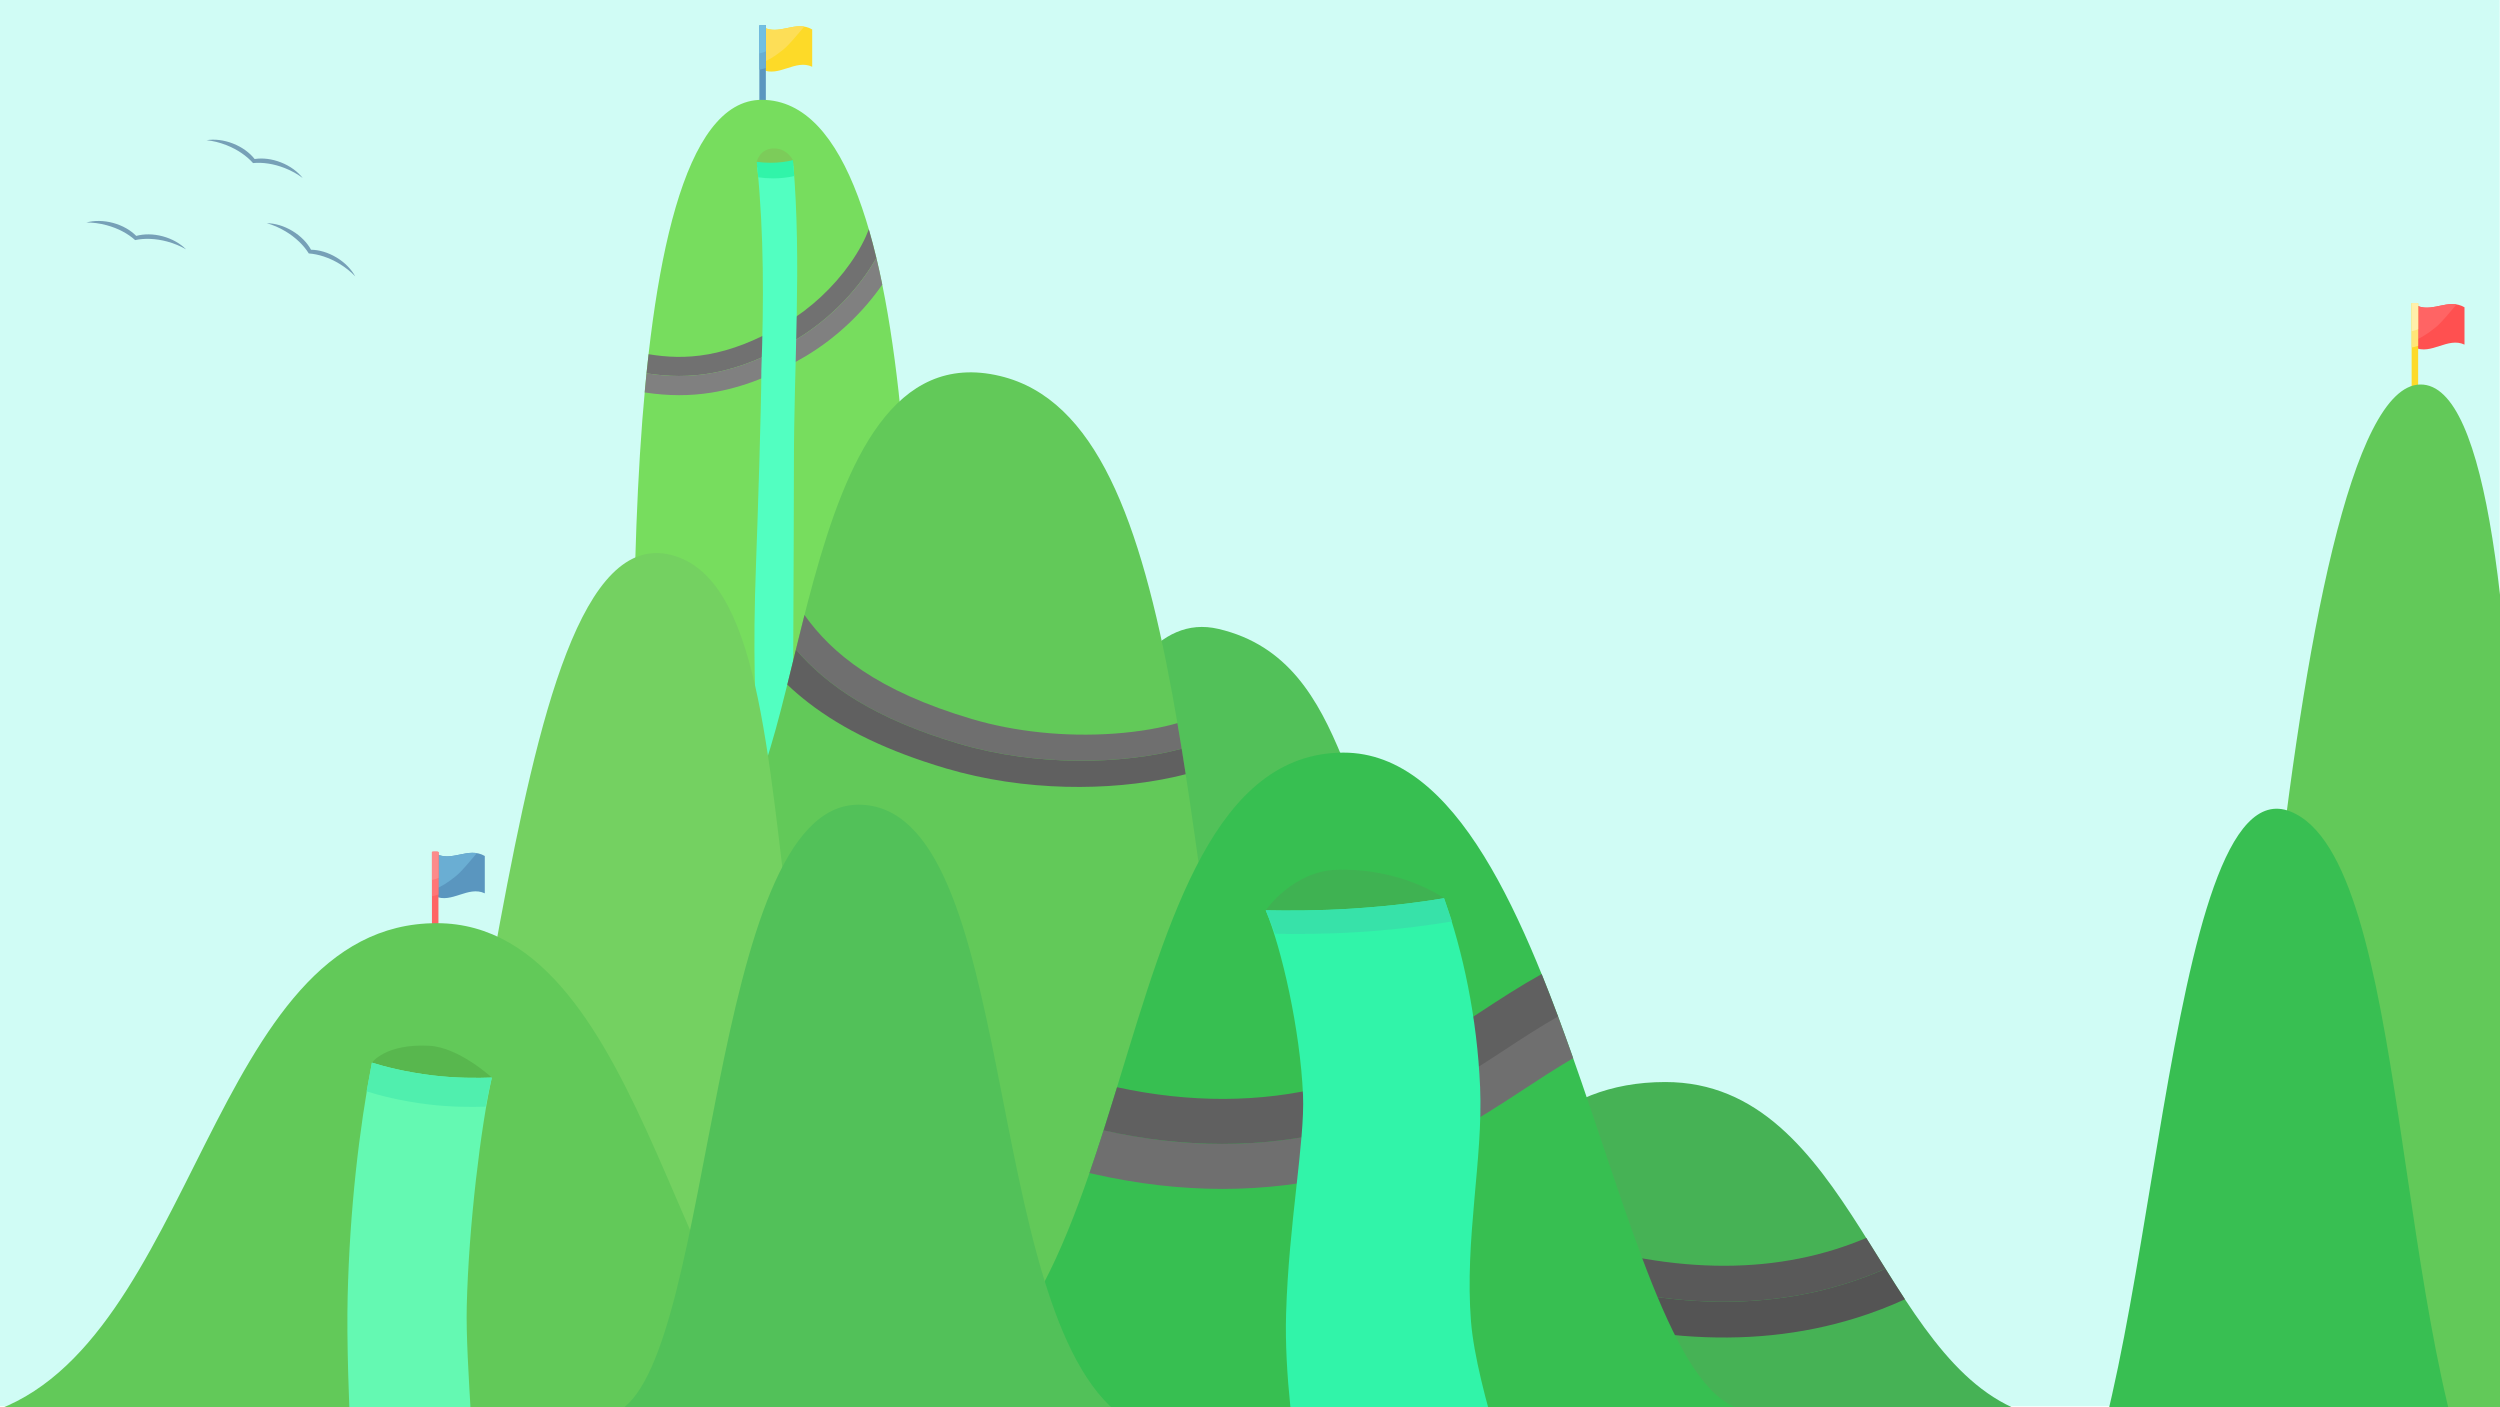
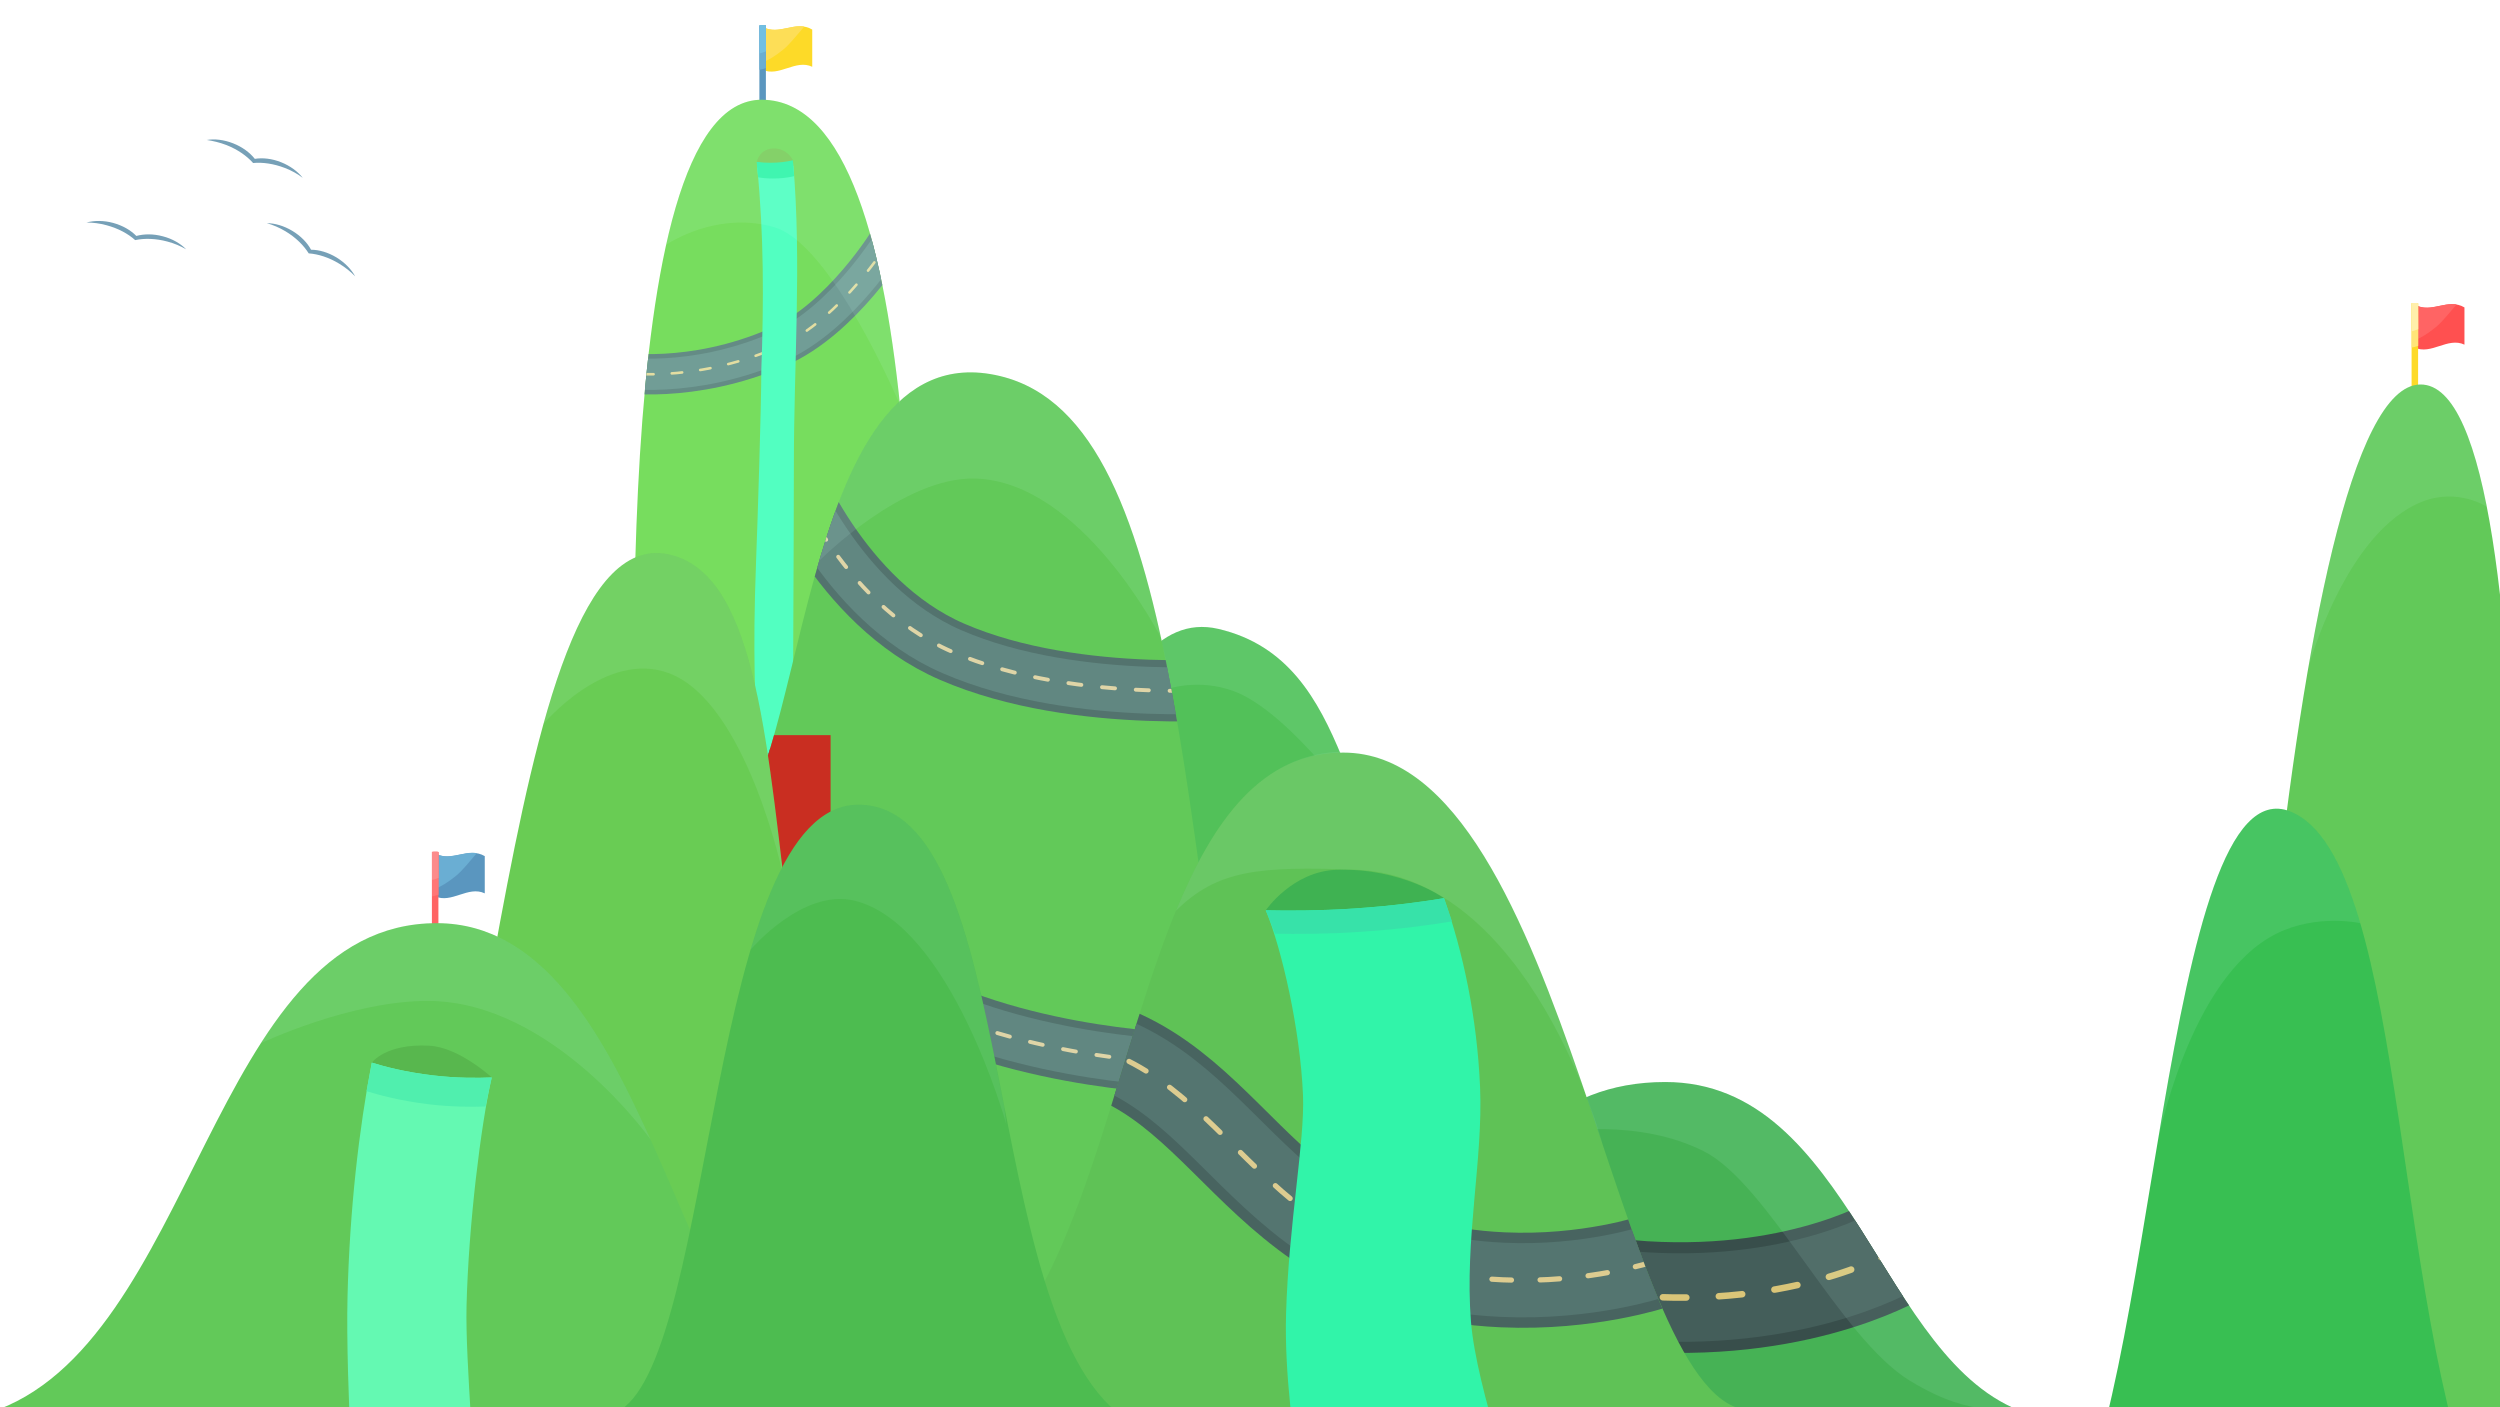
- <svg xmlns="http://www.w3.org/2000/svg" viewBox="0 0 1920 1080">
-   <defs>
-     <style>
-       .cls-1 {
-         fill: #606060;
-       }
- 
-       .cls-1, .cls-2, .cls-3, .cls-4, .cls-5, .cls-6, .cls-7, .cls-8, .cls-9, .cls-10, .cls-11, .cls-12, .cls-13, .cls-14, .cls-15, .cls-16, .cls-17, .cls-18, .cls-19, .cls-20, .cls-21, .cls-22, .cls-23, .cls-24, .cls-25, .cls-26, .cls-27, .cls-28, .cls-29, .cls-30, .cls-31, .cls-32, .cls-33, .cls-34 {
-         stroke-width: 0px;
-       }
- 
-       .cls-2 {
-         fill: #76a0b7;
-       }
- 
-       .cls-3 {
-         fill: #77dd5e;
-       }
- 
-       .cls-4 {
-         fill: #46b255;
-       }
- 
-       .cls-5 {
-         fill: #50efae;
-       }
- 
-       .cls-6 {
-         fill: #74d161;
-       }
- 
-       .cls-7 {
-         fill: #62c959;
-       }
- 
-       .cls-8 {
-         fill: #595959;
-       }
- 
-       .cls-9 {
-         fill: #58b74e;
-       }
- 
-       .cls-10 {
-         fill: #5a96bf;
-       }
- 
-       .cls-11 {
-         fill: gray;
-       }
- 
-       .cls-12 {
-         fill: #545454;
-       }
- 
-       .cls-13 {
-         fill: #52ffc1;
-       }
- 
-       .cls-14 {
-         fill: #52c159;
-       }
- 
-       .cls-15 {
-         fill: #6f6f6f;
-       }
- 
-       .cls-16 {
-         fill: #717171;
-       }
- 
-       .cls-17 {
-         fill: #37bf51;
-       }
- 
-       .cls-18 {
-         fill: #37e2a9;
-       }
- 
-       .cls-19 {
-         fill: #38bf52;
-       }
- 
-       .cls-20 {
-         fill: #31f4a9;
-       }
- 
-       .cls-21 {
-         fill: #3fb252;
-       }
- 
-       .cls-22 {
-         fill: #d0fcf5;
-       }
- 
-       .cls-23 {
-         fill: #64f9b2;
-       }
- 
-       .cls-24 {
-         fill: #fc8b8b;
-       }
- 
-       .cls-25 {
-         fill: #ff6464;
-       }
- 
-       .cls-26 {
-         fill: #ff7676;
-       }
- 
-       .cls-27 {
-         fill: #fdda28;
-       }
- 
-       .cls-28 {
-         fill: #fdde57;
-       }
- 
-       .cls-29 {
-         fill: #7ccc5a;
-       }
- 
-       .cls-30 {
-         fill: #6aaed3;
-       }
- 
-       .cls-31 {
-         fill: #71bfe2;
-       }
- 
-       .cls-32 {
-         fill: #ffefab;
-       }
- 
-       .cls-33 {
-         fill: #ffe578;
-       }
- 
-       .cls-34 {
-         fill: #ff5050;
-       }
-     </style>
-   </defs>
-   <g id="garage">
-     <rect class="cls-22" x="-.27" y="0" width="1920" height="1080" />
-   </g>
-   <g id="schedule_hills" data-name="schedule hills">
-     <path class="cls-34" d="m1892.73,264.67c-12.78-6.07-25.56,8.22-38.34,2.16v-33c12.78,7.5,25.56-5.35,38.34,2.16v28.68Z" />
-     <path class="cls-25" d="m1886.65,233.79c-10.76-1.75-21.51,6.35-32.27.04v27.55c4.77-1.75,9.53-4.61,16.13-9.93,5.04-4.06,11.3-12.17,16.13-17.65Z" />
-     <rect class="cls-27" x="1852.14" y="232.74" width="4.99" height="75.17" rx=".19" ry=".19" />
-     <path class="cls-33" d="m1855.89,232.74h-2.52c-.68,0-1.23.18-1.23.41v33.75c1.68-.32,3.39-.74,4.99-1.31v-32.44c0-.23-.55-.41-1.23-.41Z" />
-     <path class="cls-32" d="m1857.13,233.08c0-.19-.55-.35-1.23-.35h-2.52c-.68,0-1.23.15-1.23.35v21.33c1.06-.24,2.11-.53,3.1-.86.72-.24,1.34-.49,1.89-.74v-19.73Z" />
-     <path class="cls-4" d="m974.12,1092c138.69-27,132.61-261,304.82-261,142.78,0,164.78,216,276.78,254l-581.61,7Z" />
-     <path class="cls-8" d="m1408.9,959.67c-70.81,22.02-153.29,14.79-245.16-21.5l-10.12,25.62c123.23,48.68,208.7,39.21,263.46,22.18,11.1-3.45,21.35-7.35,30.96-11.58-4.91-7.85-9.8-15.77-14.74-23.65-7.67,3.25-15.76,6.24-24.4,8.93Z" />
-     <path class="cls-12" d="m1425.26,1012.27c13.68-4.26,26.16-9.12,37.75-14.41-5.05-7.68-10.02-15.54-14.97-23.47-9.62,4.24-19.86,8.13-30.96,11.58-54.75,17.03-140.23,26.5-263.46-22.18l-10.12,25.62c103.85,41.02,198.65,48.71,281.76,22.86Z" />
-     <path class="cls-27" d="m623.77,51.29c-12.78-6.07-25.56,8.22-38.34,2.16V20.45c12.78,7.5,25.56-5.35,38.34,2.16v28.68Z" />
-     <path class="cls-28" d="m617.69,20.42c-10.76-1.75-21.51,6.35-32.27.04v27.55c4.77-1.75,9.53-4.61,16.13-9.93,5.04-4.06,11.3-12.17,16.13-17.65Z" />
-     <rect class="cls-10" x="583.18" y="19.36" width="4.99" height="75.17" rx=".19" ry=".19" />
-     <path class="cls-30" d="m586.93,19.36h-2.52c-.68,0-1.23.18-1.23.41v33.75c1.68-.32,3.39-.74,4.99-1.31V19.77c0-.23-.55-.41-1.23-.41Z" />
-     <path class="cls-31" d="m588.17,19.7c0-.19-.55-.35-1.23-.35h-2.52c-.68,0-1.23.15-1.23.35v21.33c1.06-.24,2.11-.53,3.1-.86.72-.24,1.34-.49,1.89-.74v-19.73Z" />
-     <path class="cls-3" d="m488.79,699.44c0-102.8-25.04-623.44,96.44-622.77,131.81.73,115.63,456.24,117.37,622.77h-213.81Z" />
-     <path class="cls-16" d="m611.21,260.87c27.56-16.47,49.16-40.37,61.85-62.77-1.82-7.6-3.76-14.94-5.81-22-2.59,6.94-6.94,15.76-14.29,26.21-12.87,18.29-30.38,34.59-49.31,45.91-45.91,27.43-78.07,28.32-105.54,23.82-.55,4.85-1.08,9.74-1.58,14.67,32.35,5.08,67.73,2.22,114.69-25.83Z" />
-     <path class="cls-11" d="m546.72,301.48c23.34-3.79,46.91-12.93,72.06-27.95,24.75-14.79,44.78-34.72,58.81-54.96-1.42-7-2.93-13.83-4.52-20.47-12.7,22.4-34.29,46.31-61.85,62.77-46.95,28.06-82.34,30.91-114.69,25.83-.5,4.86-.97,9.76-1.42,14.7,18.28,2.78,34.87,2.79,51.62.08Z" />
-     <path class="cls-13" d="m608.73,604h-28c0-80-3-94,0-174,1.06-28.14,4-118,4-146,1.9-52.29,2-103.68-3.16-155.88-.43-4.35,3-8.12,7.37-8.12h14c3.27,0,6.01,2.5,6.29,5.76,6.49,76.13.5,152.96.5,230.24,0,47-1,248-1,248Z" />
-     <path class="cls-14" d="m772.73,717c46.33-29.12,68.62-256.05,163-234,107,25,92.1,165.36,162,216l-325,18Z" />
-     <path class="cls-7" d="m974.22,1015c-69.36-351-58.77-691-206.2-726.23-162.64-38.87-146,338.62-218.15,352.13-62.08,11.63-79.53-32.27-79.37-85.74l.16,447.98,503.56,11.86Z" />
-     <path class="cls-17" d="m1345.73,1083c-105.06,2.43-139.64-505-313.97-505-196.31.35-143.03,505-363.03,507l677-2Z" />
-     <path class="cls-15" d="m736.41,571.16c59.57,17.66,125.94,15.98,171.12,3.86-1.07-6.63-2.16-13.18-3.27-19.65-11.85,3.39-27.98,6.59-49.16,8.08-36.9,2.59-75.5-1.4-108.67-11.23-72.83-21.59-107.7-50.46-128.59-79.89-2.26,8.91-4.45,17.78-6.6,26.54,24.27,28.21,61.03,53.29,125.17,72.3Z" />
-     <path class="cls-1" d="m726.39,590.11c60.51,17.93,125.89,17.54,175.17,6.67,3.09-.68,6.1-1.41,9.06-2.17-1.02-6.6-2.05-13.13-3.09-19.59-45.18,12.12-111.54,13.8-171.12-3.86-64.14-19.01-100.9-44.09-125.17-72.3-2.24,9.14-4.43,18.15-6.6,26.93,5.03,4.78,10.34,9.33,15.97,13.69,27.13,21.01,61.73,37.56,105.78,50.62Z" />
-     <path class="cls-7" d="m1713.32,1192c0-102.8,39.71-895,145.39-896.7,105.68-1.7,69.37,744.18,71.13,910.7l-216.52-14Z" />
-     <path class="cls-19" d="m1581.73,1182.51c73.73-95,79.15-598,177.24-559.29,92.96,36.69,77.53,408.67,156.25,558.78l-333.49.51Z" />
-     <path class="cls-15" d="m839.27,901.49c33.78,7.73,67.04,11.59,99.55,11.59s63.71-3.8,94.24-11.39c61.18-15.22,100.06-40.71,137.71-65.4,12.2-8,23.73-15.55,35.96-22.7l1.48-.87c-3.9-11.06-7.87-22.08-11.94-32.96l-2.65,1.51c-14.61,8.31-28.46,17.39-41.85,26.17-35.19,23.07-71.57,46.93-127.06,60.73-55.33,13.76-114.32,13.83-175.35.2l-1.78-.4c-3.54,11.1-7.15,22.11-10.88,32.94l2.56.58Z" />
-     <path class="cls-1" d="m847.84,868.19c30.87,6.9,61.25,10.34,90.92,10.34,30.01,0,59.3-3.53,87.65-10.58,56.64-14.09,93.53-38.28,129.21-61.67,13.15-8.62,26.75-17.53,40.99-25.66-4.11-11.01-8.31-21.89-12.62-32.54l-.38.21c-16.76,9.33-32.1,19.38-46.93,29.11-34.79,22.81-67.65,44.36-118.59,57.03-50.3,12.51-104.19,12.7-160.2.57-3.4,11.08-6.83,22.14-10.32,33.12l.3.07Z" />
-     <path class="cls-21" d="m1109.03,689.84s-32.16-23.32-82.3-21.84c-34,1-54.64,31.11-54.64,31.11l22.64,9.89,104-8,10.3-11.16Z" />
-     <path class="cls-20" d="m1015.73,1221l93.66-50.02c.94,1.5,44.34-15.98,59.34-7.98,0,0-34.92-96.54-39-148-5-63,9.39-124.84,7-180-2.32-53.65-13.12-103.91-27.7-145.16-13.71,2.34-38.02,5.87-69.92,7.95-26.09,1.7-50.67,1.67-67.03,1.32,12.29,29.5,26.47,91.68,28.64,141.89,1.53,35.28-11,99-13,168-2.62,90.23,28,212,28,212Z" />
-     <path class="cls-18" d="m1109.03,689.84c-13.71,2.34-38.02,5.87-69.92,7.95-26.09,1.7-50.67,1.67-67.03,1.32,2.05,4.92,4.49,11.04,7.14,18.04,16.32.31,39.91.27,64.89-1.36,32.77-2.14,57.5-5.8,70.99-8.14-2.06-6.25-4.1-12.22-6.08-17.81Z" />
-     <path class="cls-6" d="m275.73,1088c106.26-95,102.56-697,239.83-661.78,134.53,34.52,25.33,536.78,257.35,656.78l-497.18,5Z" />
-     <path class="cls-29" d="m608.99,122.98s-4.63-9.48-15.26-8.98-12.55,10.28-12.55,10.28l.42,4.22,27.77-1.14-.37-4.37Z" />
-     <path class="cls-20" d="m591.73,125c-3.68,0-7.22-.25-10.56-.72.41,3.96.79,7.92,1.14,11.87,3.59.55,7.43.85,11.42.85,5.86,0,11.38-.65,16.27-1.78-.32-4.08-.67-8.16-1.02-12.23-5.12,1.28-11,2.02-17.25,2.02Z" />
-     <path class="cls-2" d="m219.25,177.65c7.87,4.73,14.04,10.79,17.9,17,7.3.51,15.54,3.12,23.41,7.85,4.76,2.86,8.89,6.21,12.27,9.78-2.94-5.43-7.91-10.64-14.43-14.56-6.49-3.9-13.38-5.85-19.52-5.92-2.94-5.39-7.9-10.57-14.38-14.47s-13.46-5.87-19.63-5.92c4.74,1.32,9.63,3.4,14.39,6.26Z" />
-     <path class="cls-2" d="m173.86,111.45c8.55,3.36,15.63,8.31,20.48,13.79,7.28-.71,15.84.49,24.39,3.85,5.17,2.03,9.79,4.64,13.72,7.6-3.8-4.86-9.57-9.18-16.65-11.96-7.04-2.77-14.17-3.55-20.24-2.6-3.8-4.83-9.54-9.11-16.59-11.88s-14.25-3.56-20.34-2.58c4.89.51,10.06,1.75,15.23,3.78Z" />
-     <path class="cls-2" d="m81.89,172.96c8.87,2.39,16.46,6.52,21.88,11.43,7.16-1.52,15.8-1.27,24.66,1.12,5.36,1.45,10.25,3.53,14.48,6.03-4.31-4.41-10.53-8.06-17.88-10.04-7.31-1.97-14.47-1.95-20.4-.33-4.31-4.38-10.5-8-17.8-9.97s-14.55-1.95-20.5-.31c4.92-.04,10.19.62,15.55,2.07Z" />
-     <path class="cls-10" d="m372.32,686.08c-12.78-6.07-25.56,8.22-38.34,2.16v-33c12.78,7.5,25.56-5.35,38.34,2.16v28.68Z" />
-     <path class="cls-30" d="m366.24,655.21c-10.76-1.75-21.51,6.35-32.27.04v27.55c4.77-1.75,9.53-4.61,16.13-9.93,5.04-4.06,11.3-12.17,16.13-17.65Z" />
-     <rect class="cls-25" x="331.73" y="654.15" width="4.99" height="75.17" rx=".19" ry=".19" />
-     <path class="cls-26" d="m335.49,654.15h-2.52c-.68,0-1.23.18-1.23.41v33.75c1.68-.32,3.39-.74,4.99-1.31v-32.44c0-.23-.55-.41-1.23-.41Z" />
-     <path class="cls-24" d="m336.72,654.49c0-.19-.55-.35-1.23-.35h-2.52c-.68,0-1.23.15-1.23.35v21.33c1.06-.24,2.11-.53,3.1-.86.72-.24,1.34-.49,1.89-.74v-19.73Z" />
-     <path class="cls-7" d="m632.73,1083.52c-110.66-27.52-132.25-374.52-297.35-374.52-174.14,0-184.56,325-343.81,376l641.16-1.48Z" />
-     <path class="cls-14" d="m476.28,1083c73.2-46,67.45-465,182.99-465,124.46,0,92.46,390,202.89,470l-385.88-5Z" />
-     <g>
-       <path class="cls-9" d="m285.63,816.11s10.38-14.78,44.1-12.96c22.87,1.24,48,24.42,48,24.42l-15.23,12.24-69.94-9.9-6.93-13.81Z" />
-       <path class="cls-23" d="m366.73,1261.04h-62c-.63,1.86-29-7.44-29-7.43,0,0,.48,63.39-.66-.46-1.35-75.49-9.68-189.14-8.07-257.41,1.56-66.4,8.83-128.59,18.63-179.63,9.22,2.9,25.57,7.26,47.02,9.84,17.55,2.11,34.07,2.06,45.08,1.63-8.26,36.51-17.8,113.46-19.26,175.59-1.03,43.66,7.4,122.52,8.74,207.91,1.76,111.67-.48,49.96-.48,49.96Z" />
-       <path class="cls-5" d="m285.63,816.11c9.22,2.9,25.57,7.26,47.02,9.84,17.55,2.11,34.07,2.06,45.08,1.63-1.38,6.09-3.02,13.66-4.8,22.33-10.98.38-26.84.34-43.64-1.68-22.04-2.65-38.67-7.18-47.75-10.07,1.38-7.73,2.76-15.12,4.09-22.05Z" />
+ <svg xmlns="http://www.w3.org/2000/svg" xmlns:xlink="http://www.w3.org/1999/xlink" version="1.1" x="0px" y="0px" viewBox="0 0 1920 1080" style="enable-background:new 0 0 1920 1080;" xml:space="preserve">
+   <style type="text/css">
+ 	.st0{display:none;}
+ 	.st1{display:inline;}
+ 	.st2{fill:#BBFFF2;}
+ 	.st3{fill:#46B255;}
+ 	
+ 		.st4{clip-path:url(#XMLID_00000173841400133637471490000000709072412127889047_);fill:none;stroke:#384E4B;stroke-width:85;stroke-miterlimit:10;}
+ 	
+ 		.st5{clip-path:url(#XMLID_00000173841400133637471490000000709072412127889047_);fill:none;stroke:#445E5A;stroke-width:68;stroke-miterlimit:10;}
+ 	
+ 		.st6{opacity:0.8;clip-path:url(#XMLID_00000173841400133637471490000000709072412127889047_);fill:none;stroke:#FFDE80;stroke-width:5;stroke-linecap:round;stroke-miterlimit:10;stroke-dasharray:18,25;}
+ 	.st7{opacity:0.1;fill:#D0FCF5;}
+ 	.st8{fill:none;stroke:#6B6B6B;stroke-width:68;stroke-miterlimit:10;}
+ 	.st9{fill:#52C159;}
+ 	.st10{fill:#FDDA28;}
+ 	.st11{fill:#FDDE57;}
+ 	.st12{fill:#5A96BF;}
+ 	.st13{fill:#6AAED3;}
+ 	.st14{fill:#71BFE2;}
+ 	.st15{fill:#77DD5E;}
+ 	
+ 		.st16{clip-path:url(#XMLID_00000181785696145878709550000004733290977571631254_);fill:none;stroke:#648B85;stroke-width:31;stroke-miterlimit:10;}
+ 	
+ 		.st17{clip-path:url(#XMLID_00000181785696145878709550000004733290977571631254_);fill:none;stroke:#719D96;stroke-width:24;stroke-miterlimit:10;}
+ 	
+ 		.st18{opacity:0.8;clip-path:url(#XMLID_00000181785696145878709550000004733290977571631254_);fill:none;stroke:#FFEEA4;stroke-width:2;stroke-linecap:round;stroke-miterlimit:10;stroke-dasharray:8,14;}
+ 	.st19{fill:#52FFC1;}
+ 	.st20{fill:#7CCC5A;}
+ 	.st21{fill:#31F4A9;}
+ 	.st22{fill:#FF5050;}
+ 	.st23{fill:#FF6464;}
+ 	.st24{fill:#FFE578;}
+ 	.st25{fill:#FFEFAB;}
+ 	.st26{fill:#62C959;}
+ 	.st27{fill:#38BF52;}
+ 	.st28{fill:#76A0B7;}
+ 	
+ 		.st29{clip-path:url(#XMLID_00000023979842502484621970000002939846108001722506_);fill:none;stroke:#53736E;stroke-width:47;stroke-miterlimit:10;}
+ 	
+ 		.st30{clip-path:url(#XMLID_00000023979842502484621970000002939846108001722506_);fill:none;stroke:#618781;stroke-width:36;stroke-miterlimit:10;}
+ 	
+ 		.st31{opacity:0.8;clip-path:url(#XMLID_00000023979842502484621970000002939846108001722506_);fill:none;stroke:#FFE8B0;stroke-width:3;stroke-linecap:round;stroke-miterlimit:10;stroke-dasharray:10,16;}
+ 	.st32{clip-path:url(#XMLID_00000023979842502484621970000002939846108001722506_);fill:#C92E21;}
+ 	.st33{fill:none;}
+ 	.st34{fill:#5FC256;}
+ 	
+ 		.st35{clip-path:url(#XMLID_00000139273617203864956720000000055519288947590534_);fill:none;stroke:#486460;stroke-width:73;stroke-miterlimit:10;}
+ 	
+ 		.st36{clip-path:url(#XMLID_00000139273617203864956720000000055519288947590534_);fill:none;stroke:#547570;stroke-width:57;stroke-miterlimit:10;}
+ 	
+ 		.st37{opacity:0.8;clip-path:url(#XMLID_00000139273617203864956720000000055519288947590534_);fill:none;stroke:#FFE299;stroke-width:4;stroke-linecap:round;stroke-miterlimit:10;stroke-dasharray:15,22;}
+ 	.st38{fill:#3FB252;}
+ 	.st39{fill:#37E2A9;}
+ 	.st40{fill:#69CC54;}
+ 	.st41{fill:#FF7676;}
+ 	.st42{fill:#FC8B8B;}
+ 	.st43{fill:#58B74E;}
+ 	.st44{fill:#64F9B2;}
+ 	.st45{fill:#50EFAE;}
+ 	.st46{fill:#4DBC50;}
+ 	.st47{opacity:8.000000e-02;fill:#D0FCF5;}
+ </style>
+   <g id="Layer_2" class="st0">
+     <g id="garage" class="st1">
+       <rect x="-0.3" class="st2" width="1920" height="1080" />
    </g>
  </g>
+   <g id="main_stuff">
+     <path class="st3" d="M974.1,1092c138.7-27,132.6-261,304.8-261c142.8,0,164.8,216,276.8,254L974.1,1092L974.1,1092z" />
+     <g>
+       <defs>
+         <path id="XMLID_00000106127869636782786220000001285806480040346801_" d="M974.1,1092c138.7-27,132.6-261,304.8-261     c142.8,0,164.8,216,276.8,254L974.1,1092L974.1,1092z" />
+       </defs>
+       <clipPath id="XMLID_00000049914427367204970310000001799797331661031573_">
+         <use xlink:href="#XMLID_00000106127869636782786220000001285806480040346801_" style="overflow:visible;" />
+       </clipPath>
+       <path style="clip-path:url(#XMLID_00000049914427367204970310000001799797331661031573_);fill:none;stroke:#384E4B;stroke-width:85;stroke-miterlimit:10;" d="    M1460.8,957.3c0,0-72.5,46-198.1,38.4c-119.1-7.2-183.8-84.6-183.8-84.6" />
+       <path style="clip-path:url(#XMLID_00000049914427367204970310000001799797331661031573_);fill:none;stroke:#445E5A;stroke-width:68;stroke-miterlimit:10;" d="    M1460.8,957.3c0,0-72.5,46-198.1,38.4c-119.1-7.2-183.8-84.6-183.8-84.6" />
+       <path style="opacity:0.8;clip-path:url(#XMLID_00000049914427367204970310000001799797331661031573_);fill:none;stroke:#FFDE80;stroke-width:5;stroke-linecap:round;stroke-miterlimit:10;stroke-dasharray:18,25;" d="    M1460.8,957.3c0,0-72.5,46-198.1,38.4c-119.1-7.2-183.8-84.6-183.8-84.6" />
+     </g>
+     <path class="st7" d="M1278.9,831c-46.4,0-79.8,17-106.6,42.3c27.1-6.2,86.9-13.7,135.9,10.7c49.9,24.8,104.6,143.8,158.9,176.6   c51.9,31.4,71.6,17,88.6,24.4l0,0C1443.7,1047,1421.7,831,1278.9,831z" />
+     <path class="st8" d="M1463,969" />
+     <path class="st9" d="M772.7,717c46.3-29.1,68.6-256,163-234c107,25,92.1,165.4,162,216L772.7,717z" />
+     <path class="st7" d="M854.3,551.6c0,0,42.1-39,92.7-21c44.6,15.9,103.7,100.9,103.7,100.9c-25.5-59.6-41.4-131.4-115-148.6   c-36.1-8.4-61.6,19.5-82,58.9L854.3,551.6z" />
+     <path class="st10" d="M623.8,51.3c-12.8-6.1-25.6,8.2-38.3,2.2v-33c12.8,7.5,25.6-5.4,38.3,2.2V51.3z" />
+     <path class="st11" d="M617.7,20.4c-10.8-1.8-21.5,6.4-32.3,0V48c4.8-1.8,9.5-4.6,16.1-9.9C606.6,34,612.8,25.9,617.7,20.4   L617.7,20.4z" />
+     <path class="st12" d="M583.4,19.4h4.6c0.1,0,0.2,0.1,0.2,0.2v74.8c0,0.1-0.1,0.2-0.2,0.2h-4.6c-0.1,0-0.2-0.1-0.2-0.2V19.6   C583.2,19.4,583.3,19.4,583.4,19.4z" />
+     <path class="st13" d="M586.9,19.4h-2.5c-0.7,0-1.2,0.2-1.2,0.4v33.8c1.7-0.3,3.4-0.7,5-1.3V19.8C588.2,19.5,587.6,19.4,586.9,19.4   L586.9,19.4z" />
+     <path class="st14" d="M588.2,19.7c0-0.2-0.5-0.4-1.2-0.4h-2.5c-0.7,0-1.2,0.1-1.2,0.4V41c1.1-0.2,2.1-0.5,3.1-0.9   c0.7-0.2,1.3-0.5,1.9-0.7L588.2,19.7L588.2,19.7z" />
+     <path class="st15" d="M488.8,699.4c0-102.8-25-623.4,96.4-622.8C717,77.4,700.9,532.9,702.6,699.4H488.8L488.8,699.4z" />
+     <g>
+       <defs>
+         <path id="XMLID_00000147179636121979380750000002341210055628421273_" d="M488.8,699.4c0-102.8-25-623.4,96.4-622.8     C717,77.4,700.9,532.9,702.6,699.4H488.8L488.8,699.4z" />
+       </defs>
+       <clipPath id="XMLID_00000093863117311493063050000006766563496751894199_">
+         <use xlink:href="#XMLID_00000147179636121979380750000002341210055628421273_" style="overflow:visible;" />
+       </clipPath>
+       <path style="clip-path:url(#XMLID_00000093863117311493063050000006766563496751894199_);fill:none;stroke:#648B85;stroke-width:31;stroke-miterlimit:10;" d="    M684,183.4c0,0-37.1,61.6-86.5,83.1c-66.8,29.1-122.7,19.4-122.7,19.4" />
+       <path style="clip-path:url(#XMLID_00000093863117311493063050000006766563496751894199_);fill:none;stroke:#719D96;stroke-width:24;stroke-miterlimit:10;" d="    M684,183.4c0,0-37.1,61.6-86.5,83.1c-66.8,29.1-122.7,19.4-122.7,19.4" />
+       <path style="opacity:0.8;clip-path:url(#XMLID_00000093863117311493063050000006766563496751894199_);fill:none;stroke:#FFEEA4;stroke-width:2;stroke-linecap:round;stroke-miterlimit:10;stroke-dasharray:8,14;" d="    M684,183.4c0,0-37.1,61.6-86.5,83.1c-66.8,29.1-122.7,19.4-122.7,19.4" />
+     </g>
+     <g>
+       <path class="st19" d="M608.7,604h-28c0-80-3-94,0-174c1.1-28.1,4-118,4-146c1.9-52.3,2-103.7-3.2-155.9c-0.4-4.3,3-8.1,7.4-8.1h14    c3.3,0,6,2.5,6.3,5.8c6.5,76.1,0.5,153,0.5,230.2C609.7,403,608.7,604,608.7,604z" />
+       <path class="st20" d="M609,123c0,0-4.6-9.5-15.3-9s-12.5,10.3-12.5,10.3l0.4,4.2l27.8-1.1L609,123L609,123z" />
+       <path class="st21" d="M591.7,125c-3.7,0-7.2-0.2-10.6-0.7c0.4,4,0.8,7.9,1.1,11.9c3.6,0.6,7.4,0.9,11.4,0.9    c5.9,0,11.4-0.6,16.3-1.8c-0.3-4.1-0.7-8.2-1-12.2C603.9,124.3,598,125,591.7,125L591.7,125z" />
+     </g>
+     <path class="st22" d="M1892.7,264.7c-12.8-6.1-25.6,8.2-38.3,2.2v-33c12.8,7.5,25.6-5.4,38.3,2.2V264.7z" />
+     <path class="st23" d="M1886.7,233.8c-10.8-1.8-21.5,6.4-32.3,0v27.5c4.8-1.8,9.5-4.6,16.1-9.9   C1875.6,247.4,1881.8,239.3,1886.7,233.8L1886.7,233.8z" />
+     <path class="st10" d="M1852.3,232.7h4.6c0.1,0,0.2,0.1,0.2,0.2v74.8c0,0.1-0.1,0.2-0.2,0.2h-4.6c-0.1,0-0.2-0.1-0.2-0.2v-74.8   C1852.1,232.8,1852.2,232.7,1852.3,232.7z" />
+     <path class="st24" d="M1855.9,232.7h-2.5c-0.7,0-1.2,0.2-1.2,0.4v33.8c1.7-0.3,3.4-0.7,5-1.3v-32.4   C1857.1,232.9,1856.6,232.7,1855.9,232.7L1855.9,232.7z" />
+     <path class="st25" d="M1857.1,233.1c0-0.2-0.6-0.4-1.2-0.4h-2.5c-0.7,0-1.2,0.1-1.2,0.4v21.3c1.1-0.2,2.1-0.5,3.1-0.9   c0.7-0.2,1.3-0.5,1.9-0.7L1857.1,233.1L1857.1,233.1z" />
+     <path class="st26" d="M974.2,1015C904.9,664,915.4,324,768,288.8c-162.6-38.9-146,338.6-218.1,352.1   c-62.1,11.6-79.5-32.3-79.4-85.7l0.2,448L974.2,1015z" />
+     <path class="st26" d="M1713.3,1192c0-102.8,39.7-895,145.4-896.7s69.4,744.2,71.1,910.7L1713.3,1192z" />
+     <path class="st27" d="M1581.7,1182.5c73.7-95,79.2-598,177.2-559.3c93,36.7,77.5,408.7,156.2,558.8L1581.7,1182.5z" />
+     <path class="st28" d="M219.2,177.6c7.9,4.7,14,10.8,17.9,17c7.3,0.5,15.5,3.1,23.4,7.9c4.8,2.9,8.9,6.2,12.3,9.8   c-2.9-5.4-7.9-10.6-14.4-14.6c-6.5-3.9-13.4-5.9-19.5-5.9c-2.9-5.4-7.9-10.6-14.4-14.5s-13.5-5.9-19.6-5.9   C209.6,172.7,214.5,174.8,219.2,177.6L219.2,177.6z" />
+     <path class="st28" d="M173.9,111.4c8.6,3.4,15.6,8.3,20.5,13.8c7.3-0.7,15.8,0.5,24.4,3.8c5.2,2,9.8,4.6,13.7,7.6   c-3.8-4.9-9.6-9.2-16.6-12c-7-2.8-14.2-3.6-20.2-2.6c-3.8-4.8-9.5-9.1-16.6-11.9s-14.2-3.6-20.3-2.6   C163.5,108.2,168.7,109.4,173.9,111.4z" />
+     <path class="st28" d="M81.9,173c8.9,2.4,16.5,6.5,21.9,11.4c7.2-1.5,15.8-1.3,24.7,1.1c5.4,1.4,10.2,3.5,14.5,6   c-4.3-4.4-10.5-8.1-17.9-10c-7.3-2-14.5-1.9-20.4-0.3c-4.3-4.4-10.5-8-17.8-10s-14.6-1.9-20.5-0.3C71.2,170.9,76.5,171.5,81.9,173   L81.9,173z" />
+     <g>
+       <defs>
+         <path id="XMLID_00000159449950135112957550000000386296156978704313_" d="M974.2,1015C904.9,664,915.4,324,768,288.8     c-162.6-38.9-146,338.6-218.1,352.1c-62.1,11.6-79.5-32.3-79.4-85.7l0.2,448L974.2,1015z" />
+       </defs>
+       <clipPath id="XMLID_00000096776085709246333850000000355428797099926953_">
+         <use xlink:href="#XMLID_00000159449950135112957550000000386296156978704313_" style="overflow:visible;" />
+       </clipPath>
+       <path style="clip-path:url(#XMLID_00000096776085709246333850000000355428797099926953_);fill:none;stroke:#53736E;stroke-width:47;stroke-miterlimit:10;" d="    M960.2,528.2c0,0-132.1,14.4-229.1-27.7C643.7,462.6,604.8,359,604.8,359" />
+       <path style="clip-path:url(#XMLID_00000096776085709246333850000000355428797099926953_);fill:none;stroke:#618781;stroke-width:36;stroke-miterlimit:10;" d="    M960.2,528.2c0,0-132.1,14.4-229.1-27.7C643.7,462.6,604.8,359,604.8,359" />
+       <path style="opacity:0.8;clip-path:url(#XMLID_00000096776085709246333850000000355428797099926953_);fill:none;stroke:#FFE8B0;stroke-width:3;stroke-linecap:round;stroke-miterlimit:10;stroke-dasharray:10,16;" d="    M960.2,528.2c0,0-132.1,14.4-229.1-27.7C643.7,462.6,604.8,359,604.8,359" />
+       <path style="clip-path:url(#XMLID_00000096776085709246333850000000355428797099926953_);fill:none;stroke:#53736E;stroke-width:47;stroke-miterlimit:10;" d="    M903.7,816.5c0,0-139.6-4-230.6-64.8c-82-54.8-99.5-174.4-99.5-174.4" />
+       <path style="clip-path:url(#XMLID_00000096776085709246333850000000355428797099926953_);fill:none;stroke:#618781;stroke-width:36;stroke-miterlimit:10;" d="    M903.7,816.5c0,0-139.6-4-230.6-64.8c-82-54.8-99.5-174.4-99.5-174.4" />
+       <path style="opacity:0.8;clip-path:url(#XMLID_00000096776085709246333850000000355428797099926953_);fill:none;stroke:#FFE8B0;stroke-width:3;stroke-linecap:round;stroke-miterlimit:10;stroke-dasharray:10,16;" d="    M903.7,816.5c0,0-139.6-4-230.6-64.8c-82-54.8-99.5-174.4-99.5-174.4" />
+       <rect x="554" y="564.6" style="clip-path:url(#XMLID_00000096776085709246333850000000355428797099926953_);fill:#C92E21;" width="83.9" height="180.3" />
+     </g>
+     <path class="st33" d="M1345.7,1083c-105.1,2.4-139.6-505-314-505c-196.3,0.3-143,505-363,507L1345.7,1083z" />
+     <path id="XMLID_00000042012047647608707220000011934912178022785436_" class="st34" d="M1345.7,1083c-105.1,2.4-139.6-505-314-505   c-196.3,0.3-143,505-363,507L1345.7,1083z" />
+     <g>
+       <defs>
+         <path id="XMLID_00000090286869254628846780000005643308123485421242_" d="M1345.7,1083c-105.1,2.4-139.6-505-314-505     c-196.3,0.3-143,505-363,507L1345.7,1083z" />
+       </defs>
+       <clipPath id="XMLID_00000094619467624479243920000010781538965526271150_">
+         <use xlink:href="#XMLID_00000090286869254628846780000005643308123485421242_" style="overflow:visible;" />
+       </clipPath>
+       <path style="clip-path:url(#XMLID_00000094619467624479243920000010781538965526271150_);fill:none;stroke:#486460;stroke-width:73;stroke-miterlimit:10;" d="    M1270.4,968.8c0,0-50.5,17.1-116.4,14.1c-199.1-9-205.6-175.7-353.4-185.8" />
+       <path style="clip-path:url(#XMLID_00000094619467624479243920000010781538965526271150_);fill:none;stroke:#547570;stroke-width:57;stroke-miterlimit:10;" d="    M1270.4,968.8c0,0-50.5,17.1-116.4,14.1c-199.1-9-205.6-175.7-353.4-185.8" />
+       <path style="opacity:0.8;clip-path:url(#XMLID_00000094619467624479243920000010781538965526271150_);fill:none;stroke:#FFE299;stroke-width:4;stroke-linecap:round;stroke-miterlimit:10;stroke-dasharray:15,22;" d="    M1270.4,968.8c0,0-50.5,17.1-116.4,14.1c-199.1-9-205.6-175.7-353.4-185.8" />
+     </g>
+     <g>
+       <path class="st38" d="M1109,689.8c0,0-32.2-23.3-82.3-21.8c-34,1-54.6,31.1-54.6,31.1l22.6,9.9l104-8L1109,689.8z" />
+       <path class="st21" d="M1015.7,1221l93.7-50c0.9,1.5,44.3-16,59.3-8c0,0-34.9-96.5-39-148c-5-63,9.4-124.8,7-180    c-2.3-53.7-13.1-103.9-27.7-145.2c-13.7,2.3-38,5.9-69.9,8c-26.1,1.7-50.7,1.7-67,1.3c12.3,29.5,26.5,91.7,28.6,141.9    c1.5,35.3-11,99-13,168C985.1,1099.2,1015.7,1221,1015.7,1221L1015.7,1221z" />
+       <path class="st39" d="M1109,689.8c-13.7,2.3-38,5.9-69.9,8c-26.1,1.7-50.7,1.7-67,1.3c2,4.9,4.5,11,7.1,18    c16.3,0.3,39.9,0.3,64.9-1.4c32.8-2.1,57.5-5.8,71-8.1C1113,701.4,1111,695.4,1109,689.8L1109,689.8z" />
+     </g>
+     <path class="st7" d="M903.2,699.4c32-31.5,63.5-34.1,137.4-31.5c135.3,4.8,190.1,210.6,190.1,210.6c0-0.1,0-0.1-0.1-0.2   c-0.6-1.8-1.2-3.7-1.8-5.5c0,0,0-0.1,0-0.1c-0.6-1.8-1.2-3.5-1.8-5.3c-0.1-0.3-0.2-0.6-0.3-0.9c-0.6-1.7-1.2-3.4-1.7-5.2   c-0.1-0.3-0.2-0.5-0.3-0.8c-0.6-1.8-1.2-3.6-1.8-5.4c0-0.1-0.1-0.2-0.1-0.4c-0.6-1.8-1.2-3.6-1.8-5.3c-0.1-0.2-0.1-0.3-0.2-0.5   c-0.6-1.8-1.2-3.5-1.8-5.3c-0.1-0.3-0.2-0.5-0.3-0.8c-0.6-1.7-1.2-3.4-1.8-5.2c-0.1-0.3-0.2-0.6-0.3-1c-0.6-1.7-1.2-3.5-1.8-5.2   c-0.1-0.2-0.1-0.4-0.2-0.6c-0.6-1.8-1.2-3.6-1.9-5.4c0,0,0-0.1,0-0.1c-0.6-1.8-1.2-3.6-1.9-5.4c-0.1-0.3-0.2-0.5-0.3-0.8   c-0.6-1.7-1.2-3.4-1.8-5.2c-0.1-0.3-0.2-0.6-0.3-0.9c-0.6-1.7-1.2-3.4-1.8-5.1c-0.1-0.3-0.2-0.6-0.3-0.8c-0.6-1.8-1.3-3.5-1.9-5.3   c-0.1-0.1-0.1-0.3-0.2-0.4c-0.6-1.7-1.3-3.5-1.9-5.2c-0.1-0.2-0.1-0.3-0.2-0.5c-0.6-1.7-1.3-3.5-1.9-5.2c-0.1-0.3-0.2-0.6-0.3-0.9   c-0.6-1.7-1.2-3.4-1.9-5.1c-0.1-0.3-0.2-0.6-0.3-0.9c-0.6-1.7-1.3-3.4-1.9-5.1c-0.1-0.2-0.2-0.4-0.3-0.7c-0.7-1.8-1.3-3.5-2-5.3   c0,0,0-0.1,0-0.1c-0.7-1.8-1.3-3.5-2-5.3c-0.1-0.3-0.2-0.5-0.3-0.8c-0.6-1.7-1.3-3.3-1.9-5c-0.1-0.3-0.2-0.6-0.4-0.9   c-0.6-1.6-1.3-3.3-1.9-4.9c-0.1-0.3-0.2-0.6-0.3-0.8c-0.7-1.7-1.3-3.4-2-5.1c-0.1-0.1-0.1-0.3-0.2-0.4c-0.7-1.7-1.3-3.3-2-5   c-0.1-0.2-0.1-0.3-0.2-0.5c-0.7-1.7-1.4-3.3-2-4.9c-0.1-0.3-0.2-0.6-0.4-0.8c-0.7-1.6-1.3-3.2-2-4.8c-0.1-0.3-0.2-0.6-0.4-0.9   c-0.7-1.6-1.4-3.2-2.1-4.8c-0.1-0.2-0.2-0.4-0.3-0.7c-0.7-1.7-1.4-3.3-2.2-5c0,0,0,0,0-0.1c-0.7-1.6-1.5-3.3-2.2-4.9   c-0.1-0.2-0.2-0.5-0.3-0.7c-0.7-1.6-1.4-3.1-2.1-4.6c-0.1-0.3-0.3-0.6-0.4-0.8c-0.7-1.5-1.4-3.1-2.1-4.6c-0.1-0.2-0.2-0.5-0.3-0.7   c-0.7-1.6-1.5-3.1-2.2-4.7c-0.1-0.1-0.1-0.2-0.2-0.4c-0.7-1.5-1.5-3.1-2.2-4.6c-0.1-0.1-0.1-0.3-0.2-0.4c-0.7-1.5-1.5-3-2.3-4.5   c-0.1-0.2-0.2-0.5-0.4-0.7c-0.7-1.5-1.5-2.9-2.2-4.3c-0.1-0.3-0.3-0.5-0.4-0.8c-0.8-1.4-1.5-2.9-2.3-4.3c-0.1-0.2-0.2-0.4-0.3-0.6   c-0.8-1.5-1.6-3-2.4-4.4c0,0,0,0,0,0c-0.8-1.5-1.6-2.9-2.4-4.4c-0.1-0.2-0.2-0.4-0.3-0.6c-0.8-1.4-1.6-2.7-2.3-4.1   c-0.1-0.2-0.3-0.5-0.4-0.7c-0.8-1.3-1.6-2.7-2.3-4c-0.1-0.2-0.3-0.4-0.4-0.7c-0.8-1.4-1.6-2.7-2.5-4c-0.1-0.1-0.1-0.2-0.2-0.3   c-0.8-1.3-1.6-2.6-2.5-3.9c-0.1-0.1-0.2-0.2-0.2-0.4c-0.8-1.3-1.7-2.6-2.5-3.8c-0.1-0.2-0.3-0.4-0.4-0.6c-0.8-1.2-1.6-2.4-2.5-3.7   c-0.1-0.2-0.3-0.4-0.4-0.6c-0.8-1.2-1.7-2.4-2.5-3.6c-0.1-0.2-0.2-0.3-0.3-0.5c-0.9-1.2-1.8-2.5-2.7-3.7c0,0,0,0,0,0   c-0.9-1.2-1.8-2.4-2.7-3.6c-0.1-0.2-0.2-0.3-0.4-0.5c-0.9-1.1-1.7-2.2-2.6-3.3c-0.2-0.2-0.3-0.4-0.5-0.6c-0.9-1.1-1.7-2.1-2.6-3.2   c-0.1-0.2-0.3-0.3-0.4-0.5c-0.9-1.1-1.8-2.1-2.7-3.2c-0.1-0.1-0.1-0.2-0.2-0.3c-0.9-1-1.8-2.1-2.7-3.1c-0.1-0.1-0.2-0.2-0.2-0.3   c-0.9-1-1.8-2-2.8-3c-0.2-0.2-0.3-0.3-0.5-0.5c-0.9-0.9-1.8-1.9-2.7-2.8c-0.2-0.2-0.3-0.3-0.5-0.5c-0.9-0.9-1.9-1.8-2.8-2.7   c-0.1-0.1-0.3-0.2-0.4-0.4c-1-0.9-2-1.8-3-2.7c0,0,0,0,0,0c-1-0.9-2-1.7-3-2.6c-0.1-0.1-0.3-0.2-0.4-0.3c-1-0.8-1.9-1.6-2.9-2.3   c-0.2-0.1-0.4-0.3-0.5-0.4c-1-0.7-1.9-1.5-2.9-2.2c-0.2-0.1-0.3-0.2-0.5-0.4c-1-0.7-2-1.4-3-2.1c-0.1-0.1-0.2-0.1-0.3-0.2   c-1-0.7-2-1.4-3.1-2c-0.1-0.1-0.2-0.1-0.3-0.2c-1-0.6-2.1-1.3-3.1-1.9c-0.2-0.1-0.3-0.2-0.5-0.3c-1-0.6-2-1.1-3.1-1.7   c-0.2-0.1-0.4-0.2-0.6-0.3c-1-0.5-2.1-1.1-3.1-1.6c-0.1-0.1-0.3-0.1-0.4-0.2c-1.1-0.5-2.2-1-3.3-1.5c0,0,0,0,0,0   c-1.1-0.5-2.2-0.9-3.4-1.4c-0.2-0.1-0.3-0.1-0.5-0.2c-1.1-0.4-2.2-0.8-3.3-1.1c-0.2-0.1-0.4-0.1-0.6-0.2c-1.1-0.4-2.2-0.7-3.3-1   c-0.2-0.1-0.4-0.1-0.5-0.2c-1.1-0.3-2.3-0.6-3.4-0.9c-0.1,0-0.2,0-0.3-0.1c-1.1-0.3-2.3-0.5-3.4-0.7c-0.1,0-0.2,0-0.3-0.1   c-1.2-0.2-2.3-0.4-3.5-0.6c-0.2,0-0.4-0.1-0.6-0.1c-1.1-0.2-2.3-0.3-3.4-0.4c-0.2,0-0.4,0-0.6-0.1c-1.2-0.1-2.3-0.2-3.5-0.2   c-0.2,0-0.3,0-0.5,0c-1.2-0.1-2.5-0.1-3.7-0.1C969.2,578.1,932,629.5,903.2,699.4z" />
+   </g>
+   <g id="roads">
+     <path class="st8" d="M1081.1,922.8" />
+   </g>
+   <g id="shadin">
+     <path class="st7" d="M748.9,367.5c82.2,2.3,142.9,122.6,142.9,122.6l9.8,49.9C877,403.3,842.9,306.7,768,288.8   c-77-18.4-113.8,56.5-138.9,142C629.1,430.7,693.2,366,748.9,367.5z" />
+     <path class="st7" d="M594.1,174.3c39,10.8,83.7,106,97.1,136.5C677.8,182.7,648.7,77,585.2,76.7c-35.8-0.2-58.9,44.9-73.6,111.2   C521.4,181.7,555,163.4,594.1,174.3z" />
+     <path class="st7" d="M1656.8,878.5c0,0,24-127.9,91.6-161.5c31.2-15.5,64.3-8,64.3-8l0,0c-13-44.5-29.8-76.3-53.8-85.8   C1706.8,602.6,1680.8,735.4,1656.8,878.5L1656.8,878.5z" />
+     <path class="st7" d="M1772.9,512.5c0,0,28.1-104,87.5-127.3c27.4-10.7,49.5,4,49.5,4l0,0c-11.4-58.2-27.8-94.3-51.2-93.9   C1822.8,295.9,1794.6,387.6,1772.9,512.5L1772.9,512.5z" />
+     <path class="st40" d="M275.7,1088C382,993,378.3,391,515.6,426.2C650.1,460.7,540.9,963,772.9,1083L275.7,1088L275.7,1088z" />
+     <path class="st12" d="M372.3,686.1c-12.8-6.1-25.6,8.2-38.3,2.2v-33c12.8,7.5,25.6-5.3,38.3,2.2V686.1L372.3,686.1z" />
+     <path class="st13" d="M366.2,655.2c-10.8-1.8-21.5,6.3-32.3,0v27.5c4.8-1.8,9.5-4.6,16.1-9.9C355.1,668.8,361.4,660.7,366.2,655.2   L366.2,655.2z" />
+     <path class="st23" d="M331.9,654.2h4.6c0.1,0,0.2,0.1,0.2,0.2v74.8c0,0.1-0.1,0.2-0.2,0.2h-4.6c-0.1,0-0.2-0.1-0.2-0.2v-74.8   C331.7,654.2,331.8,654.2,331.9,654.2z" />
+     <path class="st41" d="M335.5,654.2H333c-0.7,0-1.2,0.2-1.2,0.4v33.8c1.7-0.3,3.4-0.7,5-1.3v-32.4   C336.7,654.3,336.2,654.2,335.5,654.2L335.5,654.2z" />
+     <path class="st42" d="M336.7,654.5c0-0.2-0.5-0.3-1.2-0.3H333c-0.7,0-1.2,0.2-1.2,0.3v21.3c1.1-0.2,2.1-0.5,3.1-0.9   c0.7-0.2,1.3-0.5,1.9-0.7L336.7,654.5L336.7,654.5z" />
+     <path class="st26" d="M632.7,1083.5C522.1,1056,500.5,709,335.4,709c-174.1,0-184.6,325-343.8,376L632.7,1083.5z" />
+     <g>
+       <path class="st43" d="M285.6,816.1c0,0,10.4-14.8,44.1-13c22.9,1.2,48,24.4,48,24.4l-15.2,12.2l-69.9-9.9L285.6,816.1L285.6,816.1    z" />
+       <path class="st44" d="M366.7,1261h-62c-0.6,1.9-29-7.4-29-7.4c0,0,0.5,63.4-0.7-0.5c-1.4-75.5-9.7-189.1-8.1-257.4    c1.6-66.4,8.8-128.6,18.6-179.6c9.2,2.9,25.6,7.3,47,9.8c17.5,2.1,34.1,2.1,45.1,1.6c-8.3,36.5-17.8,113.5-19.3,175.6    c-1,43.7,7.4,122.5,8.7,207.9C369,1322.8,366.7,1261,366.7,1261L366.7,1261z" />
+       <path class="st45" d="M285.6,816.1c9.2,2.9,25.6,7.3,47,9.8c17.5,2.1,34.1,2.1,45.1,1.6c-1.4,6.1-3,13.7-4.8,22.3    c-11,0.4-26.8,0.3-43.6-1.7c-22-2.7-38.7-7.2-47.8-10.1C282.9,830.4,284.3,823,285.6,816.1L285.6,816.1z" />
+     </g>
+     <path class="st7" d="M513.7,517c60.1,22.4,88,156.3,88,156.3v0c-14.8-124.9-26.6-231.8-86.1-247.1c-44.9-11.5-74.7,45.1-98.2,129.8   l0,0C417.4,556,465.1,498.9,513.7,517z" />
+     <path class="st7" d="M329.6,768.7c95.5,0.9,170,106.4,170,106.4l-6.1-13.2C456,781,410.6,709,335.4,709c-55.4,0-94.3,33-126.6,79.5   l-8.5,12.7C200.3,801.2,269.8,768.2,329.6,768.7z" />
+     <path class="st46" d="M476.3,1083c73.2-46,67.4-465,183-465c124.5,0,92.5,390,202.9,470L476.3,1083L476.3,1083z" />
+     <path class="st47" d="M656.2,691.7C730.1,709.6,772.7,863,772.7,863l-1.4-12.7C748.2,732.6,726.7,618,659.3,618   c-38.7,0-63.8,47-82.8,111.3C576.5,729.3,616.4,682.1,656.2,691.7z" />
+   </g>
</svg>
